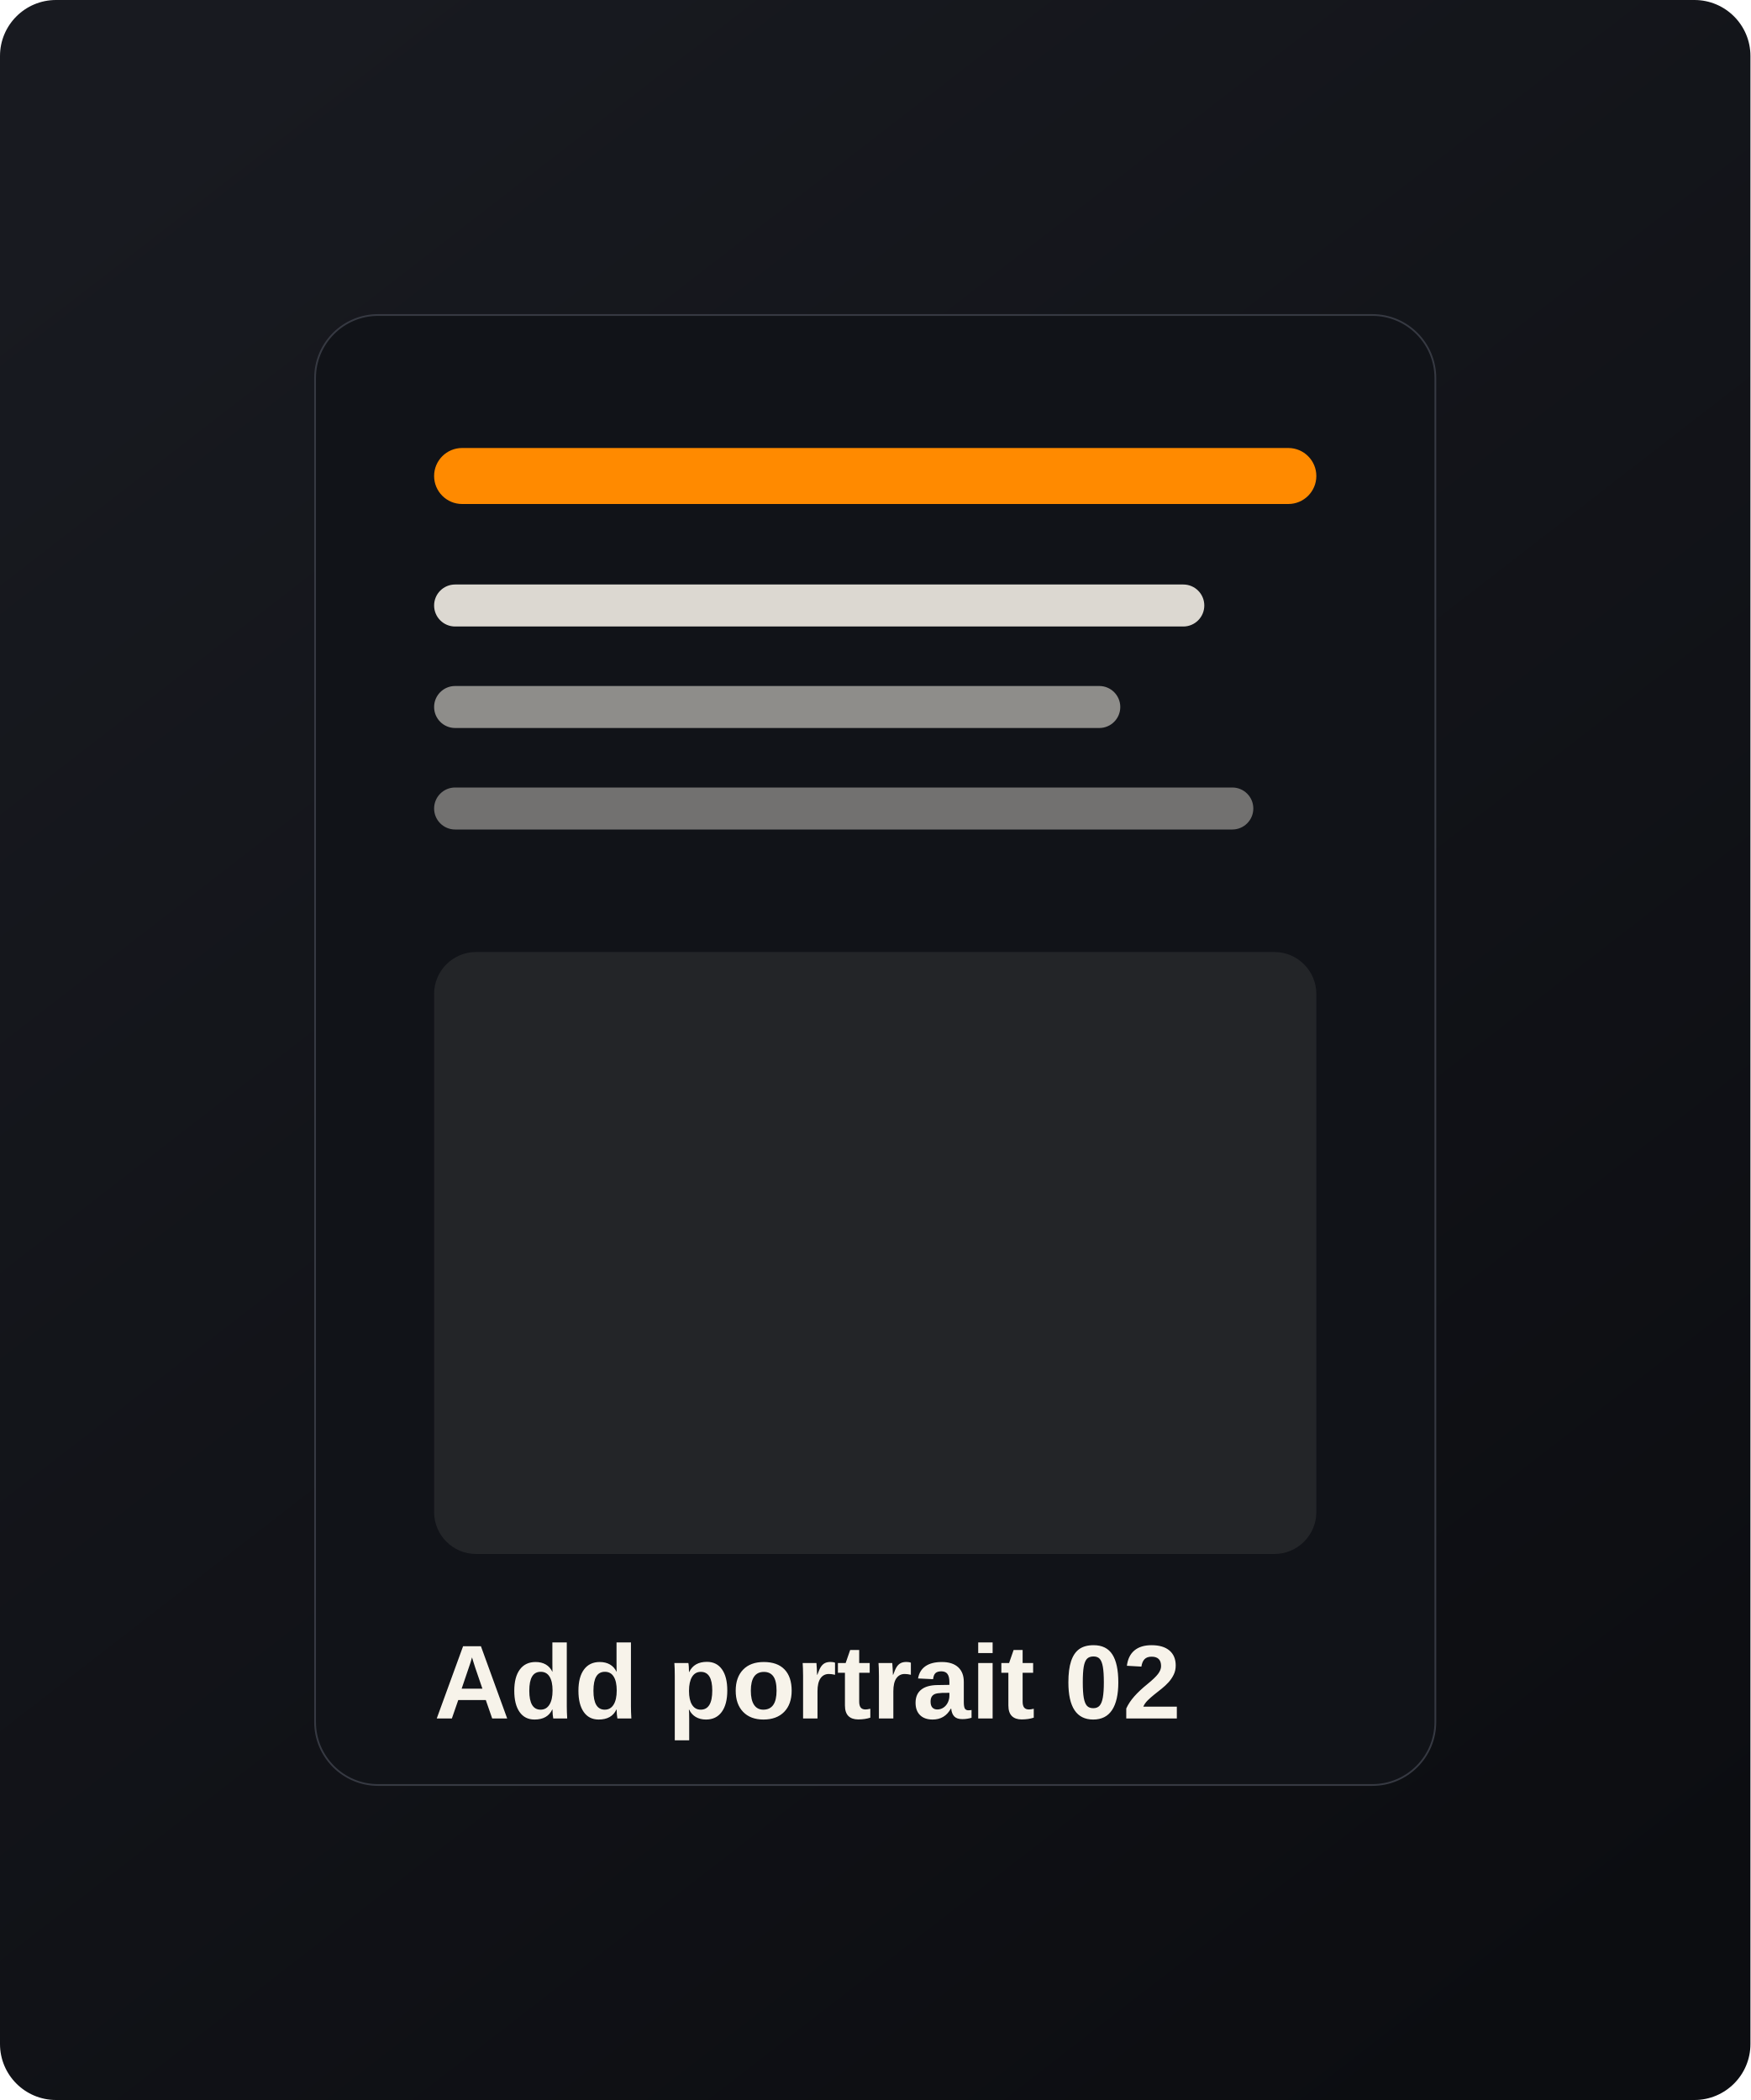
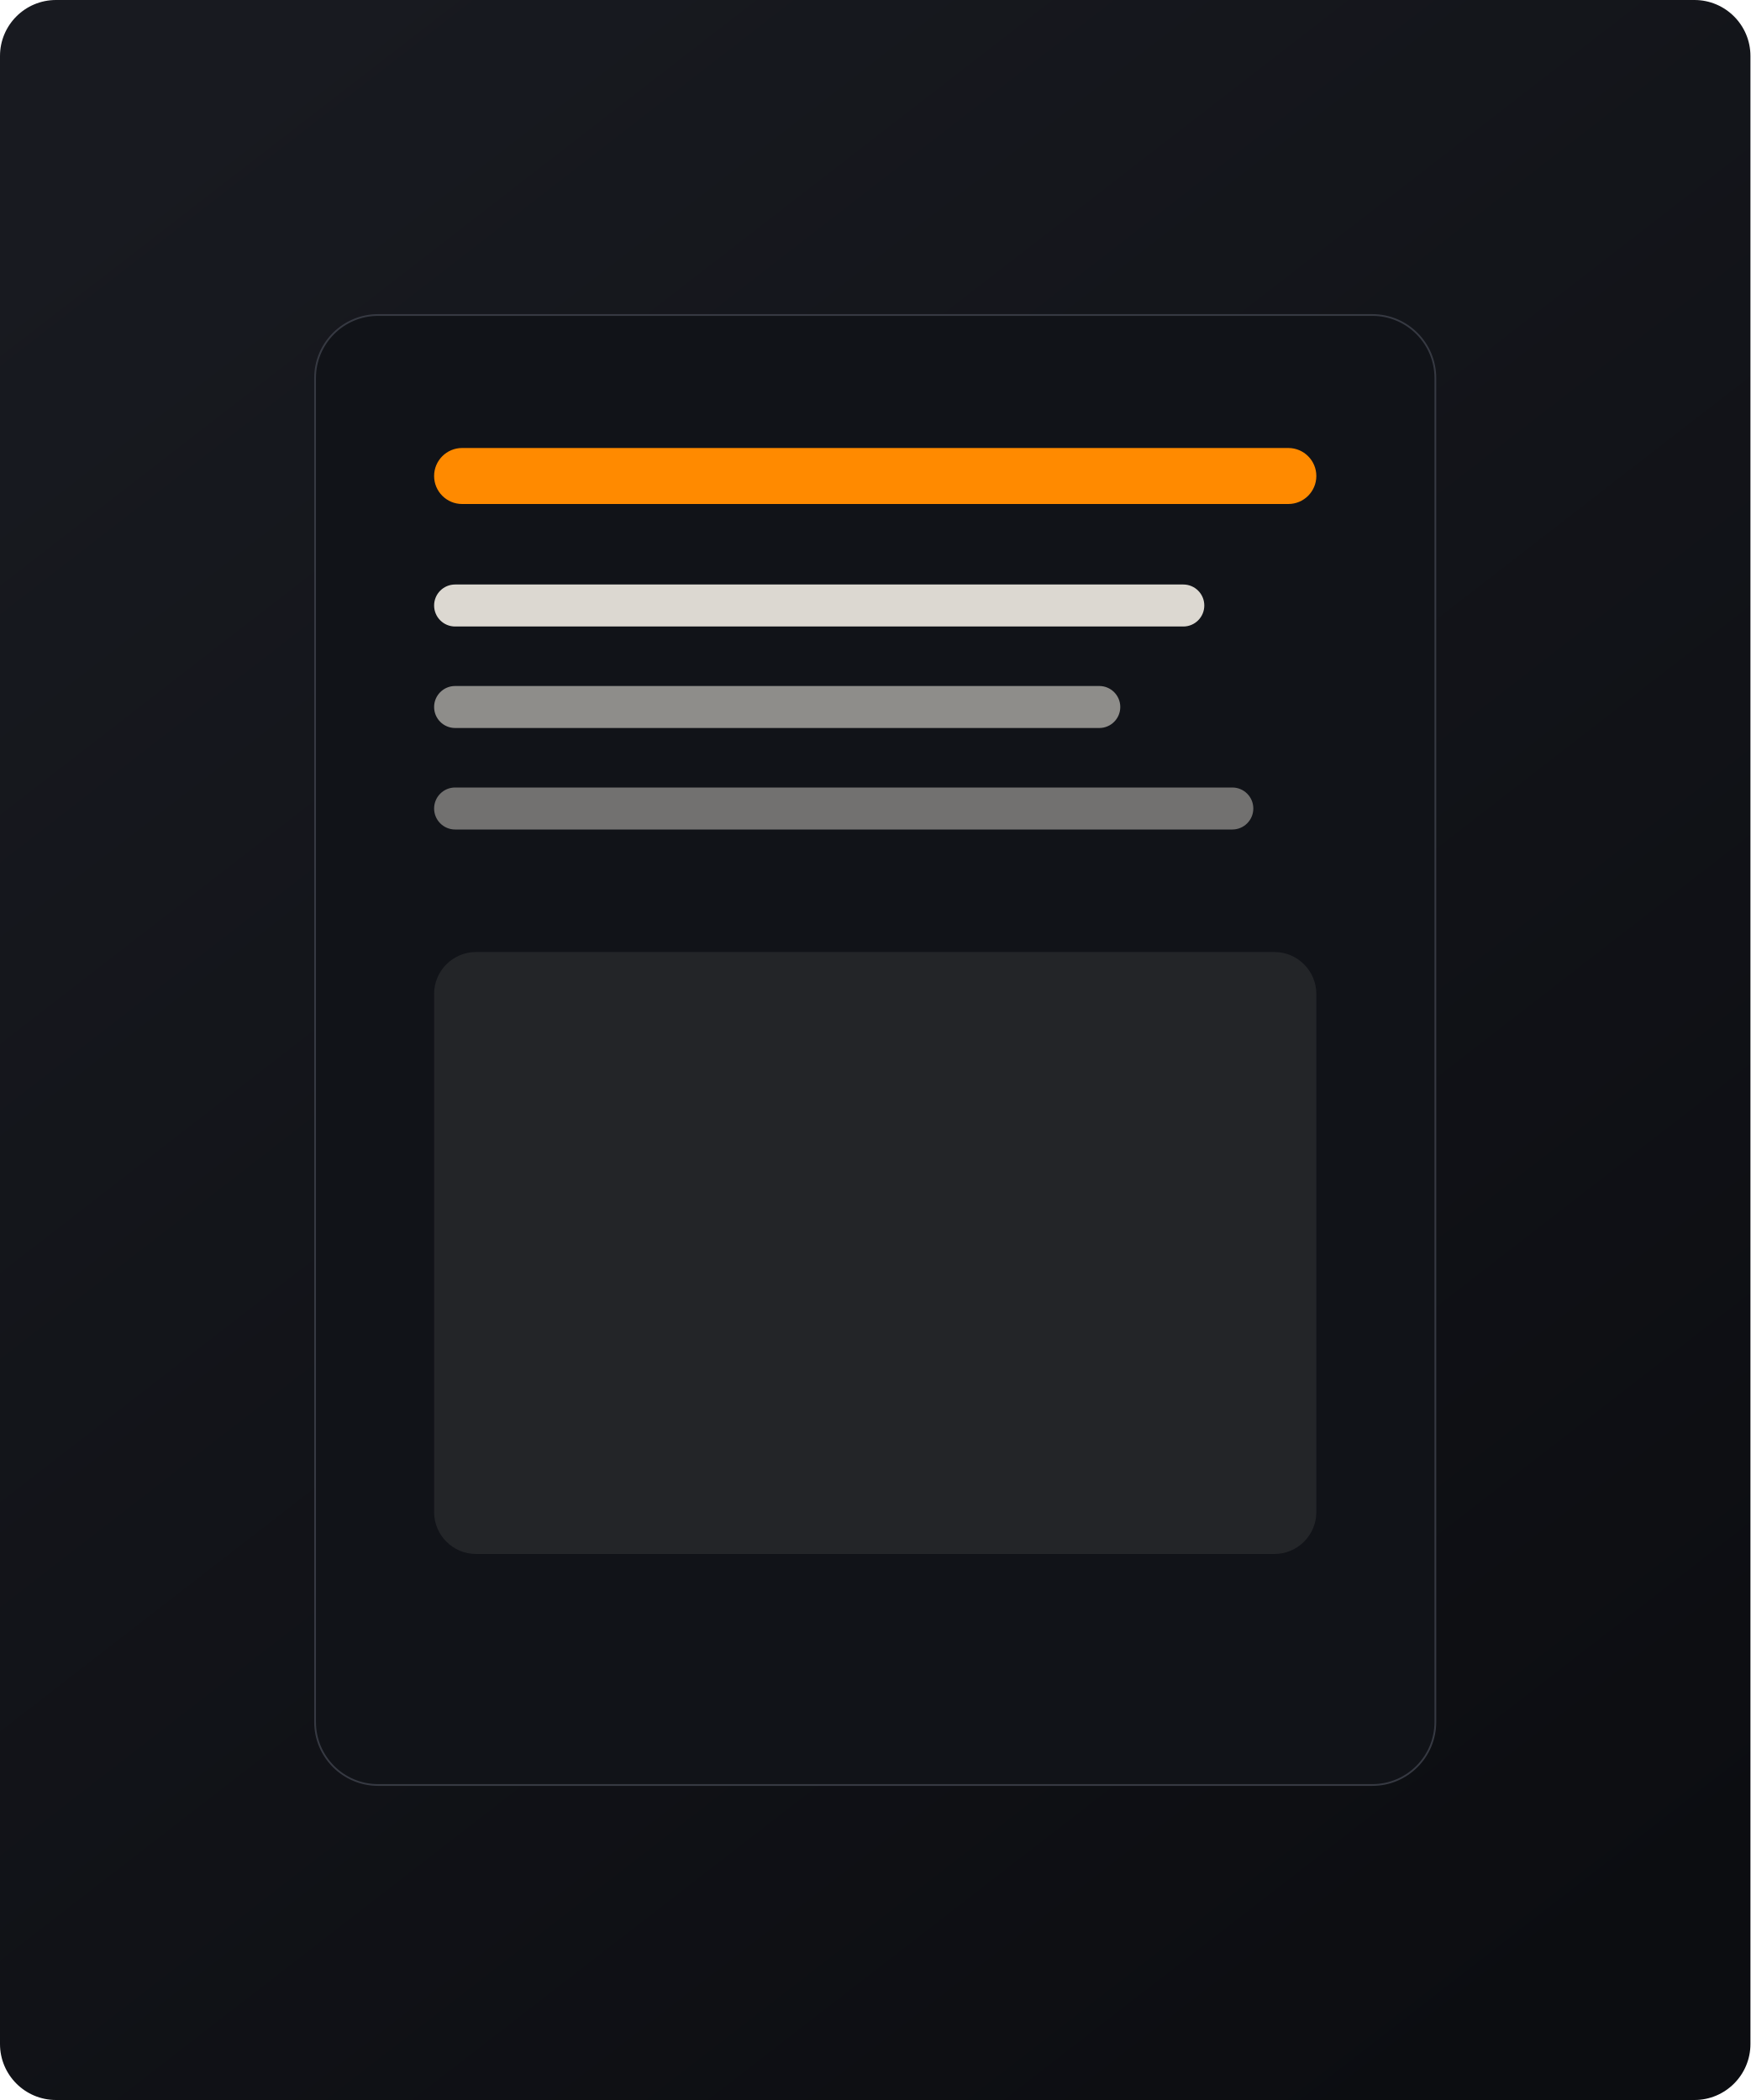
<svg xmlns="http://www.w3.org/2000/svg" viewBox="0 0 1000 1200" fill="none">
  <defs>
    <linearGradient id="bg" x1="96" y1="64" x2="920" y2="1128" gradientUnits="userSpaceOnUse">
      <stop stop-color="#181A20" />
      <stop offset="1" stop-color="#0C0D11" />
    </linearGradient>
  </defs>
  <rect width="1000" height="1200" rx="32" fill="url(#bg)" />
  <rect x="180" y="180" width="640" height="840" rx="36" fill="#111318" stroke="#363942" />
  <rect x="248" y="256" width="504" height="32" rx="16" fill="#FF8A00" />
  <rect x="248" y="334" width="440" height="24" rx="12" fill="#F7F3EA" opacity=".88" />
  <rect x="248" y="392" width="392" height="24" rx="12" fill="#F7F3EA" opacity=".54" />
  <rect x="248" y="450" width="468" height="24" rx="12" fill="#F7F3EA" opacity=".42" />
  <rect x="248" y="544" width="504" height="344" rx="24" fill="#F7F3EA" opacity=".08" />
-   <text x="248" y="982" fill="#F7F3EA" font-family="Arial, sans-serif" font-size="60" font-weight="700">Add portrait 02</text>
</svg>
